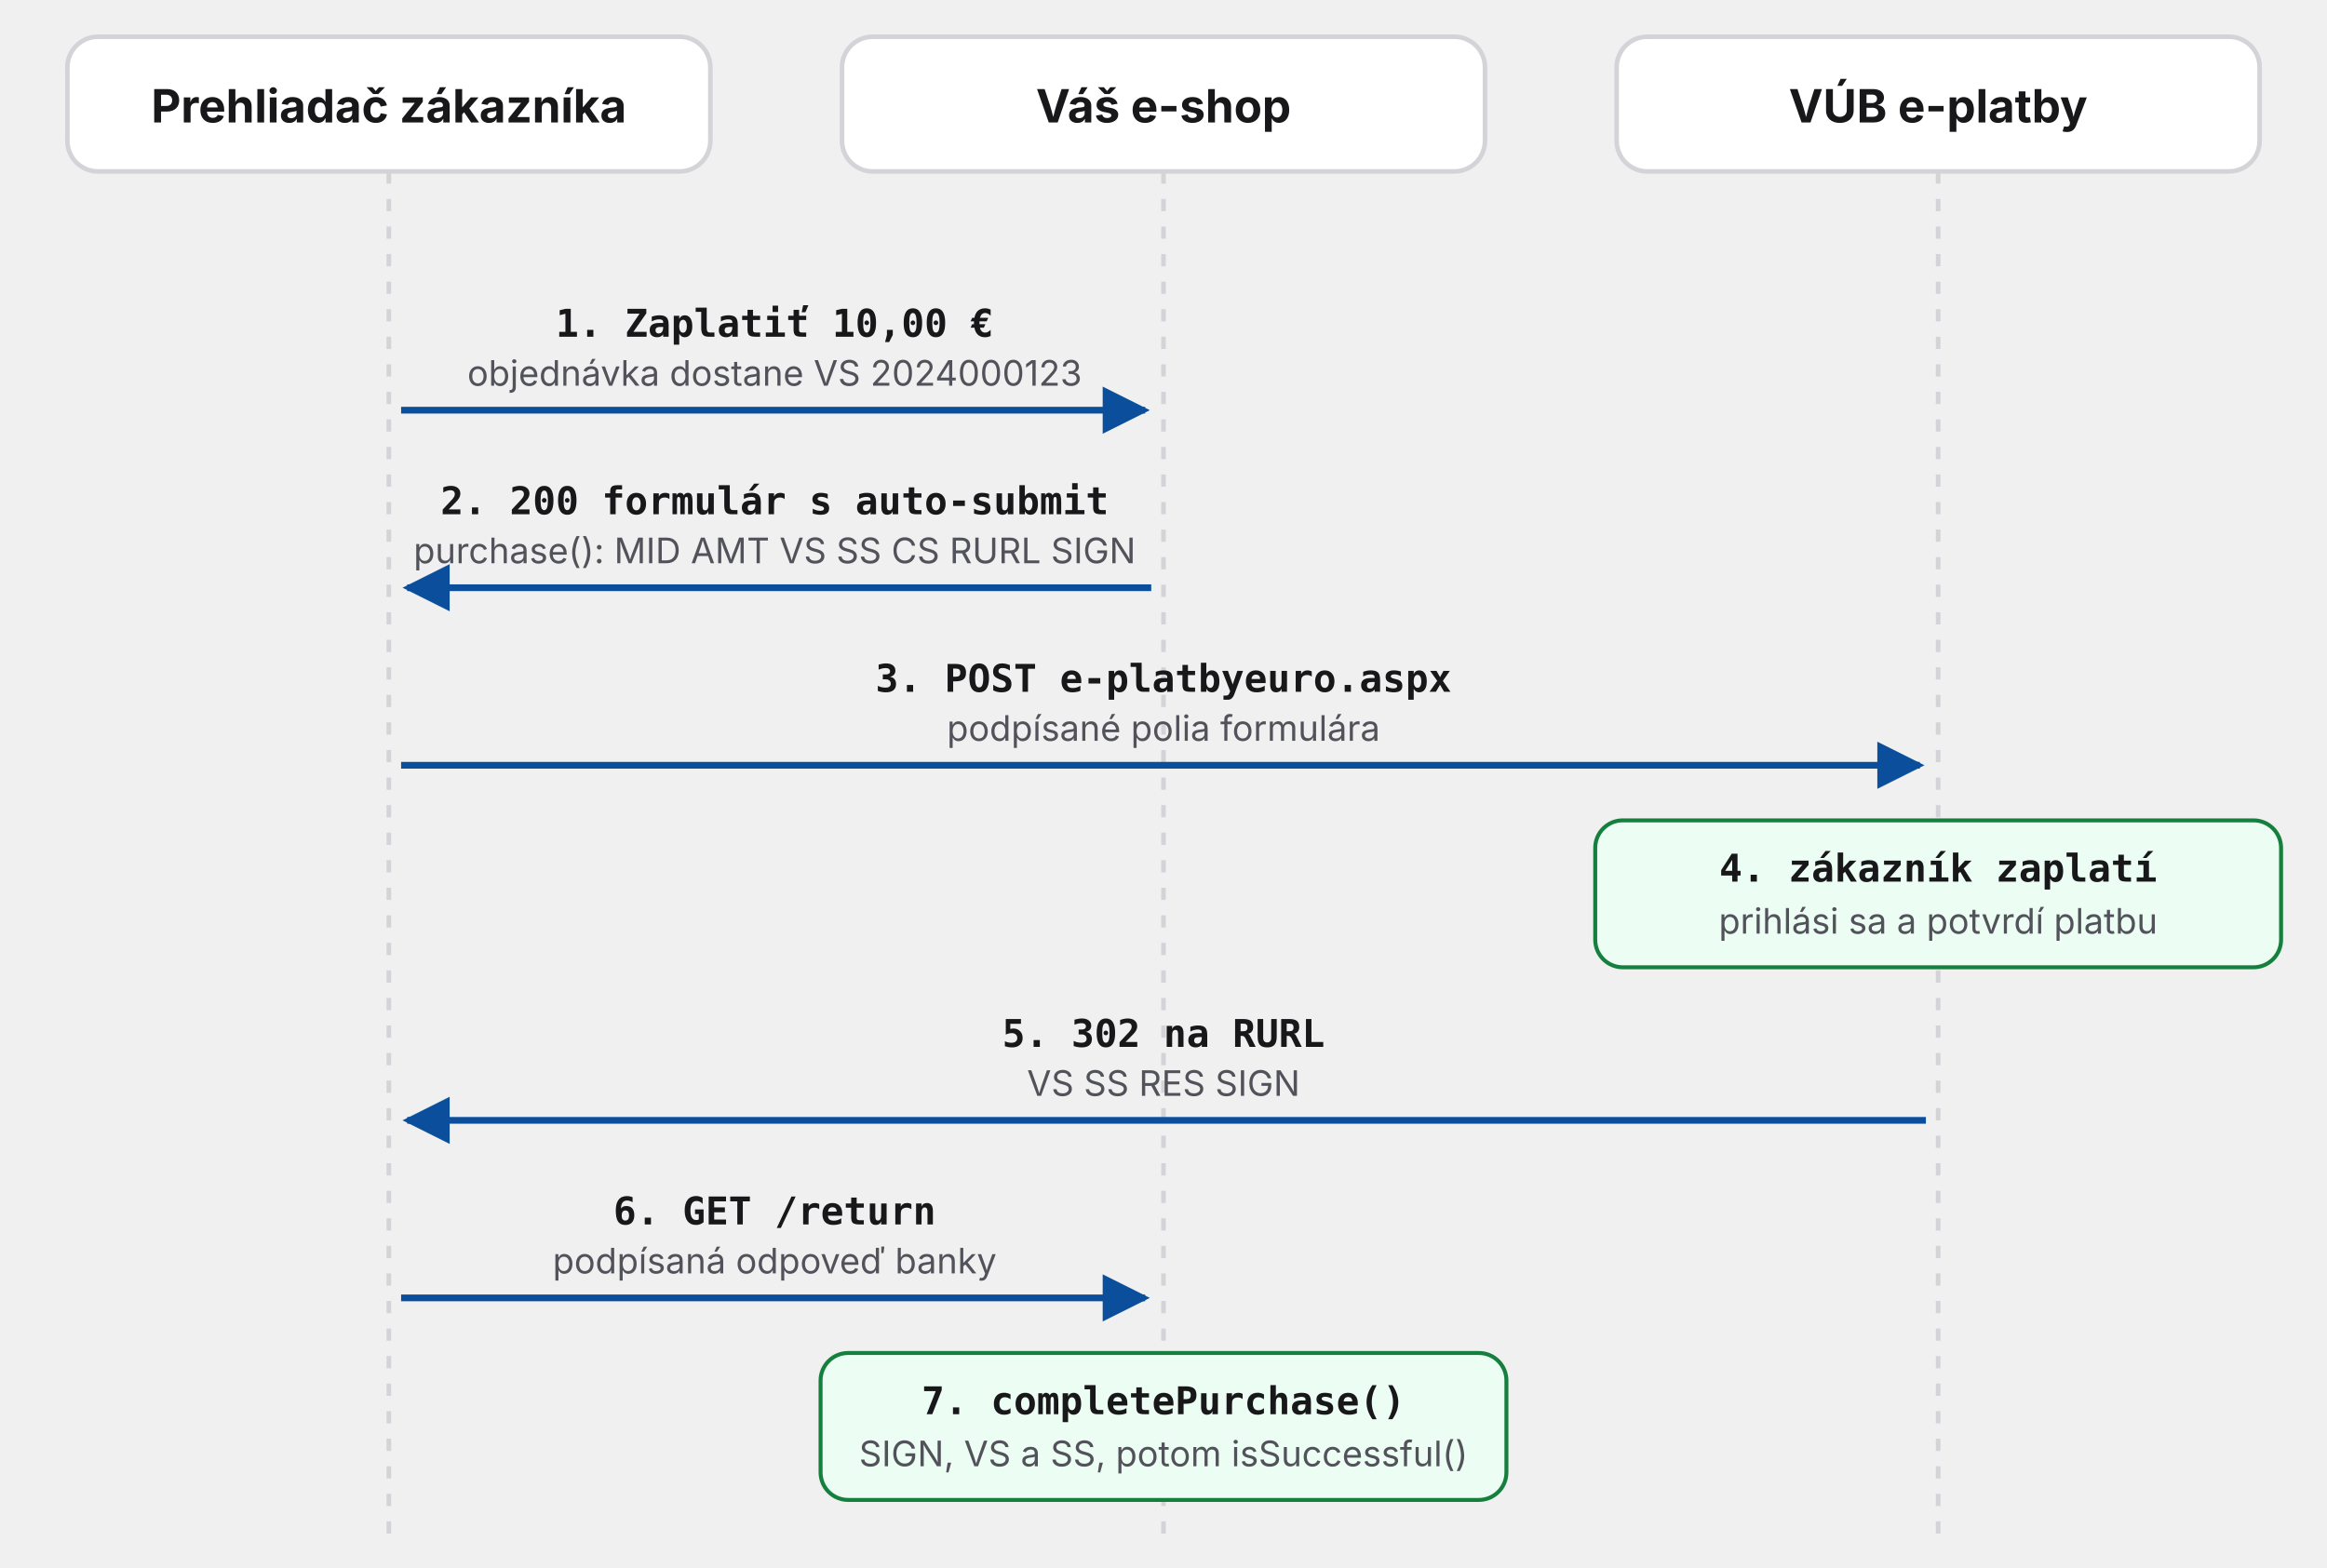
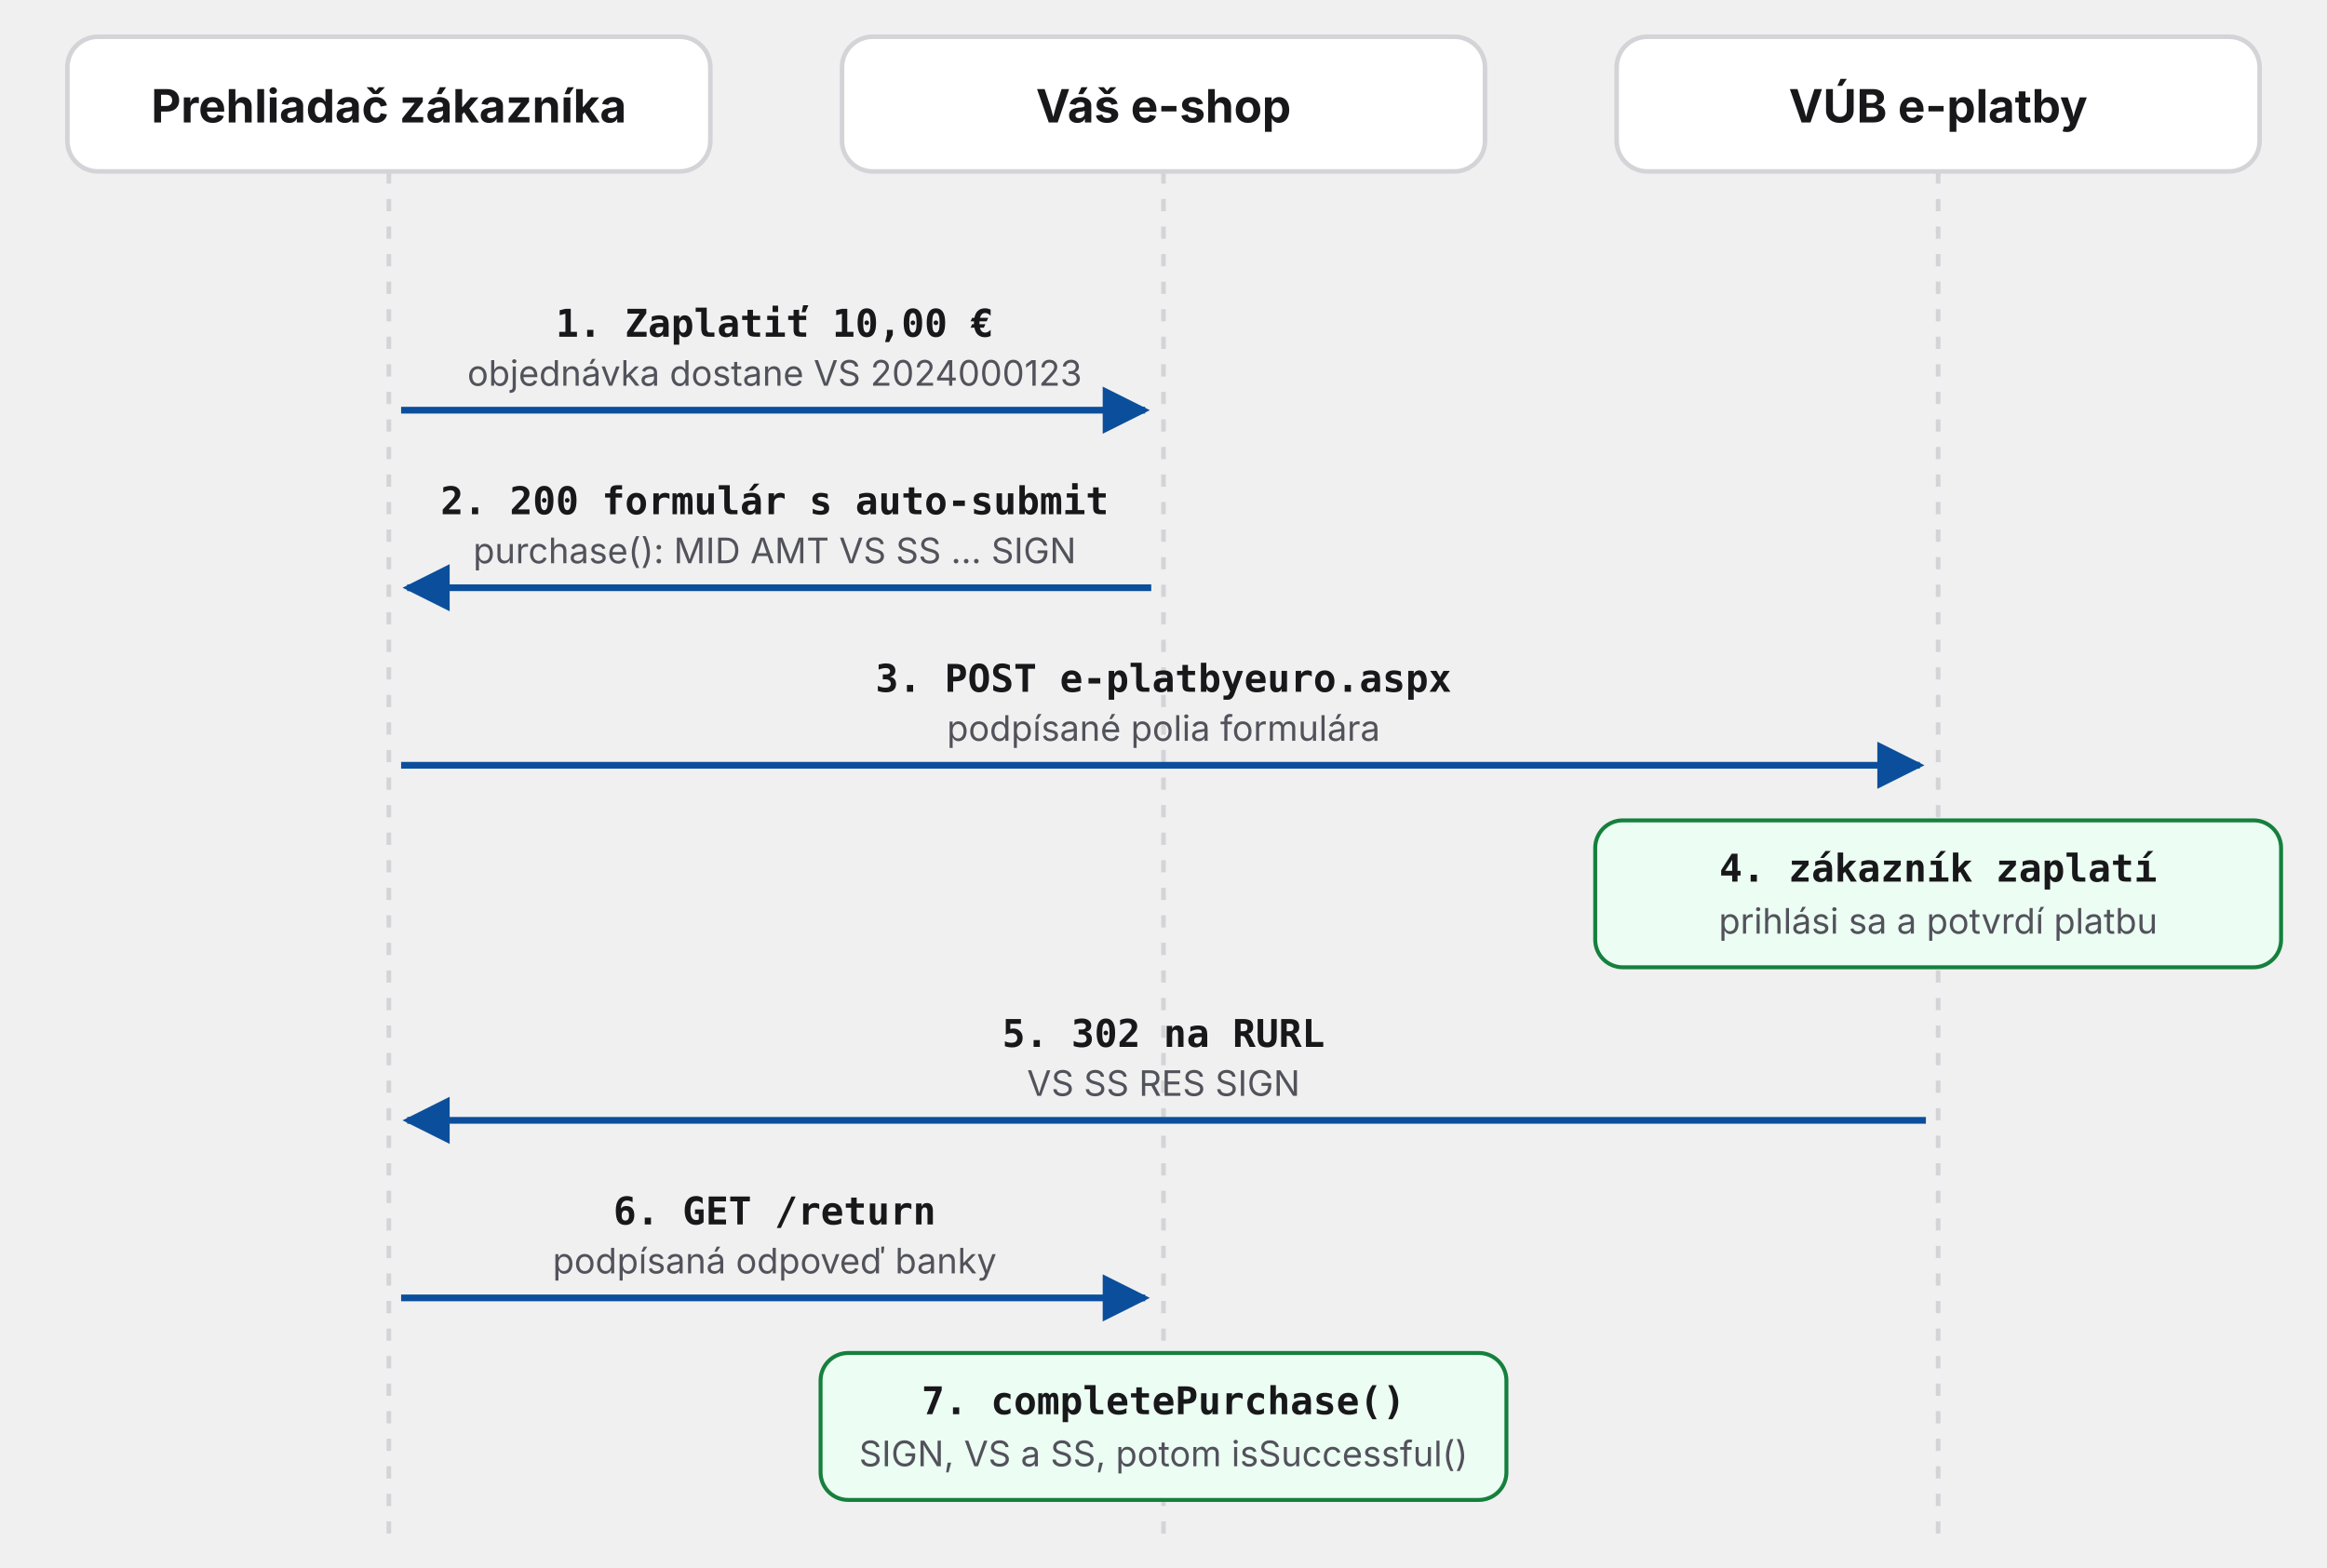
<svg xmlns="http://www.w3.org/2000/svg" viewBox="0 0 760 512" width="760" height="512" role="img" aria-labelledby="t d">
  <defs>
    <marker id="arrow" viewBox="0 0 10 10" refX="9" refY="5" markerWidth="7" markerHeight="7" orient="auto-start-reverse">
      <path d="M0 0L10 5L0 10z" fill="#0b4f9c" />
    </marker>
  </defs>
  <rect x="22" y="12" width="210" height="44" rx="10" fill="#ffffff" stroke="#d4d4d8" stroke-width="1.5" />
  <text x="127" y="40" font-family="Inter, ui-sans-serif, system-ui, -apple-system, 'Segoe UI', Roboto, sans-serif" font-size="15" font-weight="700" fill="#18181b" text-anchor="middle">Prehliadač zákazníka</text>
  <path d="M127 56V502" stroke="#d4d4d8" stroke-width="1.5" stroke-dasharray="4 5" />
  <rect x="275" y="12" width="210" height="44" rx="10" fill="#ffffff" stroke="#d4d4d8" stroke-width="1.5" />
  <text x="380" y="40" font-family="Inter, ui-sans-serif, system-ui, -apple-system, 'Segoe UI', Roboto, sans-serif" font-size="15" font-weight="700" fill="#18181b" text-anchor="middle">Váš e-shop</text>
  <path d="M380 56V502" stroke="#d4d4d8" stroke-width="1.5" stroke-dasharray="4 5" />
  <rect x="528" y="12" width="210" height="44" rx="10" fill="#ffffff" stroke="#d4d4d8" stroke-width="1.5" />
  <text x="633" y="40" font-family="Inter, ui-sans-serif, system-ui, -apple-system, 'Segoe UI', Roboto, sans-serif" font-size="15" font-weight="700" fill="#18181b" text-anchor="middle">VÚB e-platby</text>
  <path d="M633 56V502" stroke="#d4d4d8" stroke-width="1.5" stroke-dasharray="4 5" />
  <path d="M131 134H374" stroke="#0b4f9c" stroke-width="2.2" marker-end="url(#arrow)" />
  <text x="253" y="110" font-family="ui-monospace, SFMono-Regular, Menlo, Consolas, monospace" font-size="12.5" font-weight="700" fill="#18181b" text-anchor="middle">1. Zaplatiť 10,00 €</text>
  <text x="253" y="126" font-family="Inter, ui-sans-serif, system-ui, -apple-system, 'Segoe UI', Roboto, sans-serif" font-size="11.5" fill="#52525b" text-anchor="middle">objednávka dostane VS 2024000123</text>
  <path d="M376 192H133" stroke="#0b4f9c" stroke-width="2.2" marker-end="url(#arrow)" />
  <text x="253" y="168" font-family="ui-monospace, SFMono-Regular, Menlo, Consolas, monospace" font-size="12.5" font-weight="700" fill="#18181b" text-anchor="middle">2. 200 formulár s auto-submit</text>
-   <text x="253" y="184" font-family="Inter, ui-sans-serif, system-ui, -apple-system, 'Segoe UI', Roboto, sans-serif" font-size="11.5" fill="#52525b" text-anchor="middle">purchase(): MID AMT VS SS CS RURL SIGN</text>
+   <text x="253" y="184" font-family="Inter, ui-sans-serif, system-ui, -apple-system, 'Segoe UI', Roboto, sans-serif" font-size="11.5" fill="#52525b" text-anchor="middle">purchase(): MID AMT VS SS … SIGN</text>
  <path d="M131 250H627" stroke="#0b4f9c" stroke-width="2.2" marker-end="url(#arrow)" />
  <text x="380" y="226" font-family="ui-monospace, SFMono-Regular, Menlo, Consolas, monospace" font-size="12.5" font-weight="700" fill="#18181b" text-anchor="middle">3. POST e-platbyeuro.aspx</text>
  <text x="380" y="242" font-family="Inter, ui-sans-serif, system-ui, -apple-system, 'Segoe UI', Roboto, sans-serif" font-size="11.5" fill="#52525b" text-anchor="middle">podpísané polia formulára</text>
  <rect x="521" y="268" width="224" height="48" rx="9" fill="#ecfdf3" stroke="#15803d" stroke-width="1.3" />
  <text x="633" y="288" font-family="ui-monospace, SFMono-Regular, Menlo, Consolas, monospace" font-size="12.5" font-weight="700" fill="#18181b" text-anchor="middle">4. zákazník zaplatí</text>
  <text x="633" y="305" font-family="Inter, ui-sans-serif, system-ui, -apple-system, 'Segoe UI', Roboto, sans-serif" font-size="11.5" fill="#52525b" text-anchor="middle">prihlási sa a potvrdí platbu</text>
  <path d="M629 366H133" stroke="#0b4f9c" stroke-width="2.2" marker-end="url(#arrow)" />
  <text x="380" y="342" font-family="ui-monospace, SFMono-Regular, Menlo, Consolas, monospace" font-size="12.5" font-weight="700" fill="#18181b" text-anchor="middle">5. 302 na RURL</text>
  <text x="380" y="358" font-family="Inter, ui-sans-serif, system-ui, -apple-system, 'Segoe UI', Roboto, sans-serif" font-size="11.5" fill="#52525b" text-anchor="middle">VS SS RES SIGN</text>
  <path d="M131 424H374" stroke="#0b4f9c" stroke-width="2.2" marker-end="url(#arrow)" />
  <text x="253" y="400" font-family="ui-monospace, SFMono-Regular, Menlo, Consolas, monospace" font-size="12.5" font-weight="700" fill="#18181b" text-anchor="middle">6. GET /return</text>
  <text x="253" y="416" font-family="Inter, ui-sans-serif, system-ui, -apple-system, 'Segoe UI', Roboto, sans-serif" font-size="11.5" fill="#52525b" text-anchor="middle">podpísaná odpoveď banky</text>
  <rect x="268" y="442" width="224" height="48" rx="9" fill="#ecfdf3" stroke="#15803d" stroke-width="1.3" />
  <text x="380" y="462" font-family="ui-monospace, SFMono-Regular, Menlo, Consolas, monospace" font-size="12.5" font-weight="700" fill="#18181b" text-anchor="middle">7. completePurchase()</text>
  <text x="380" y="479" font-family="Inter, ui-sans-serif, system-ui, -apple-system, 'Segoe UI', Roboto, sans-serif" font-size="11.5" fill="#52525b" text-anchor="middle">SIGN, VS a SS, potom isSuccessful()</text>
</svg>
